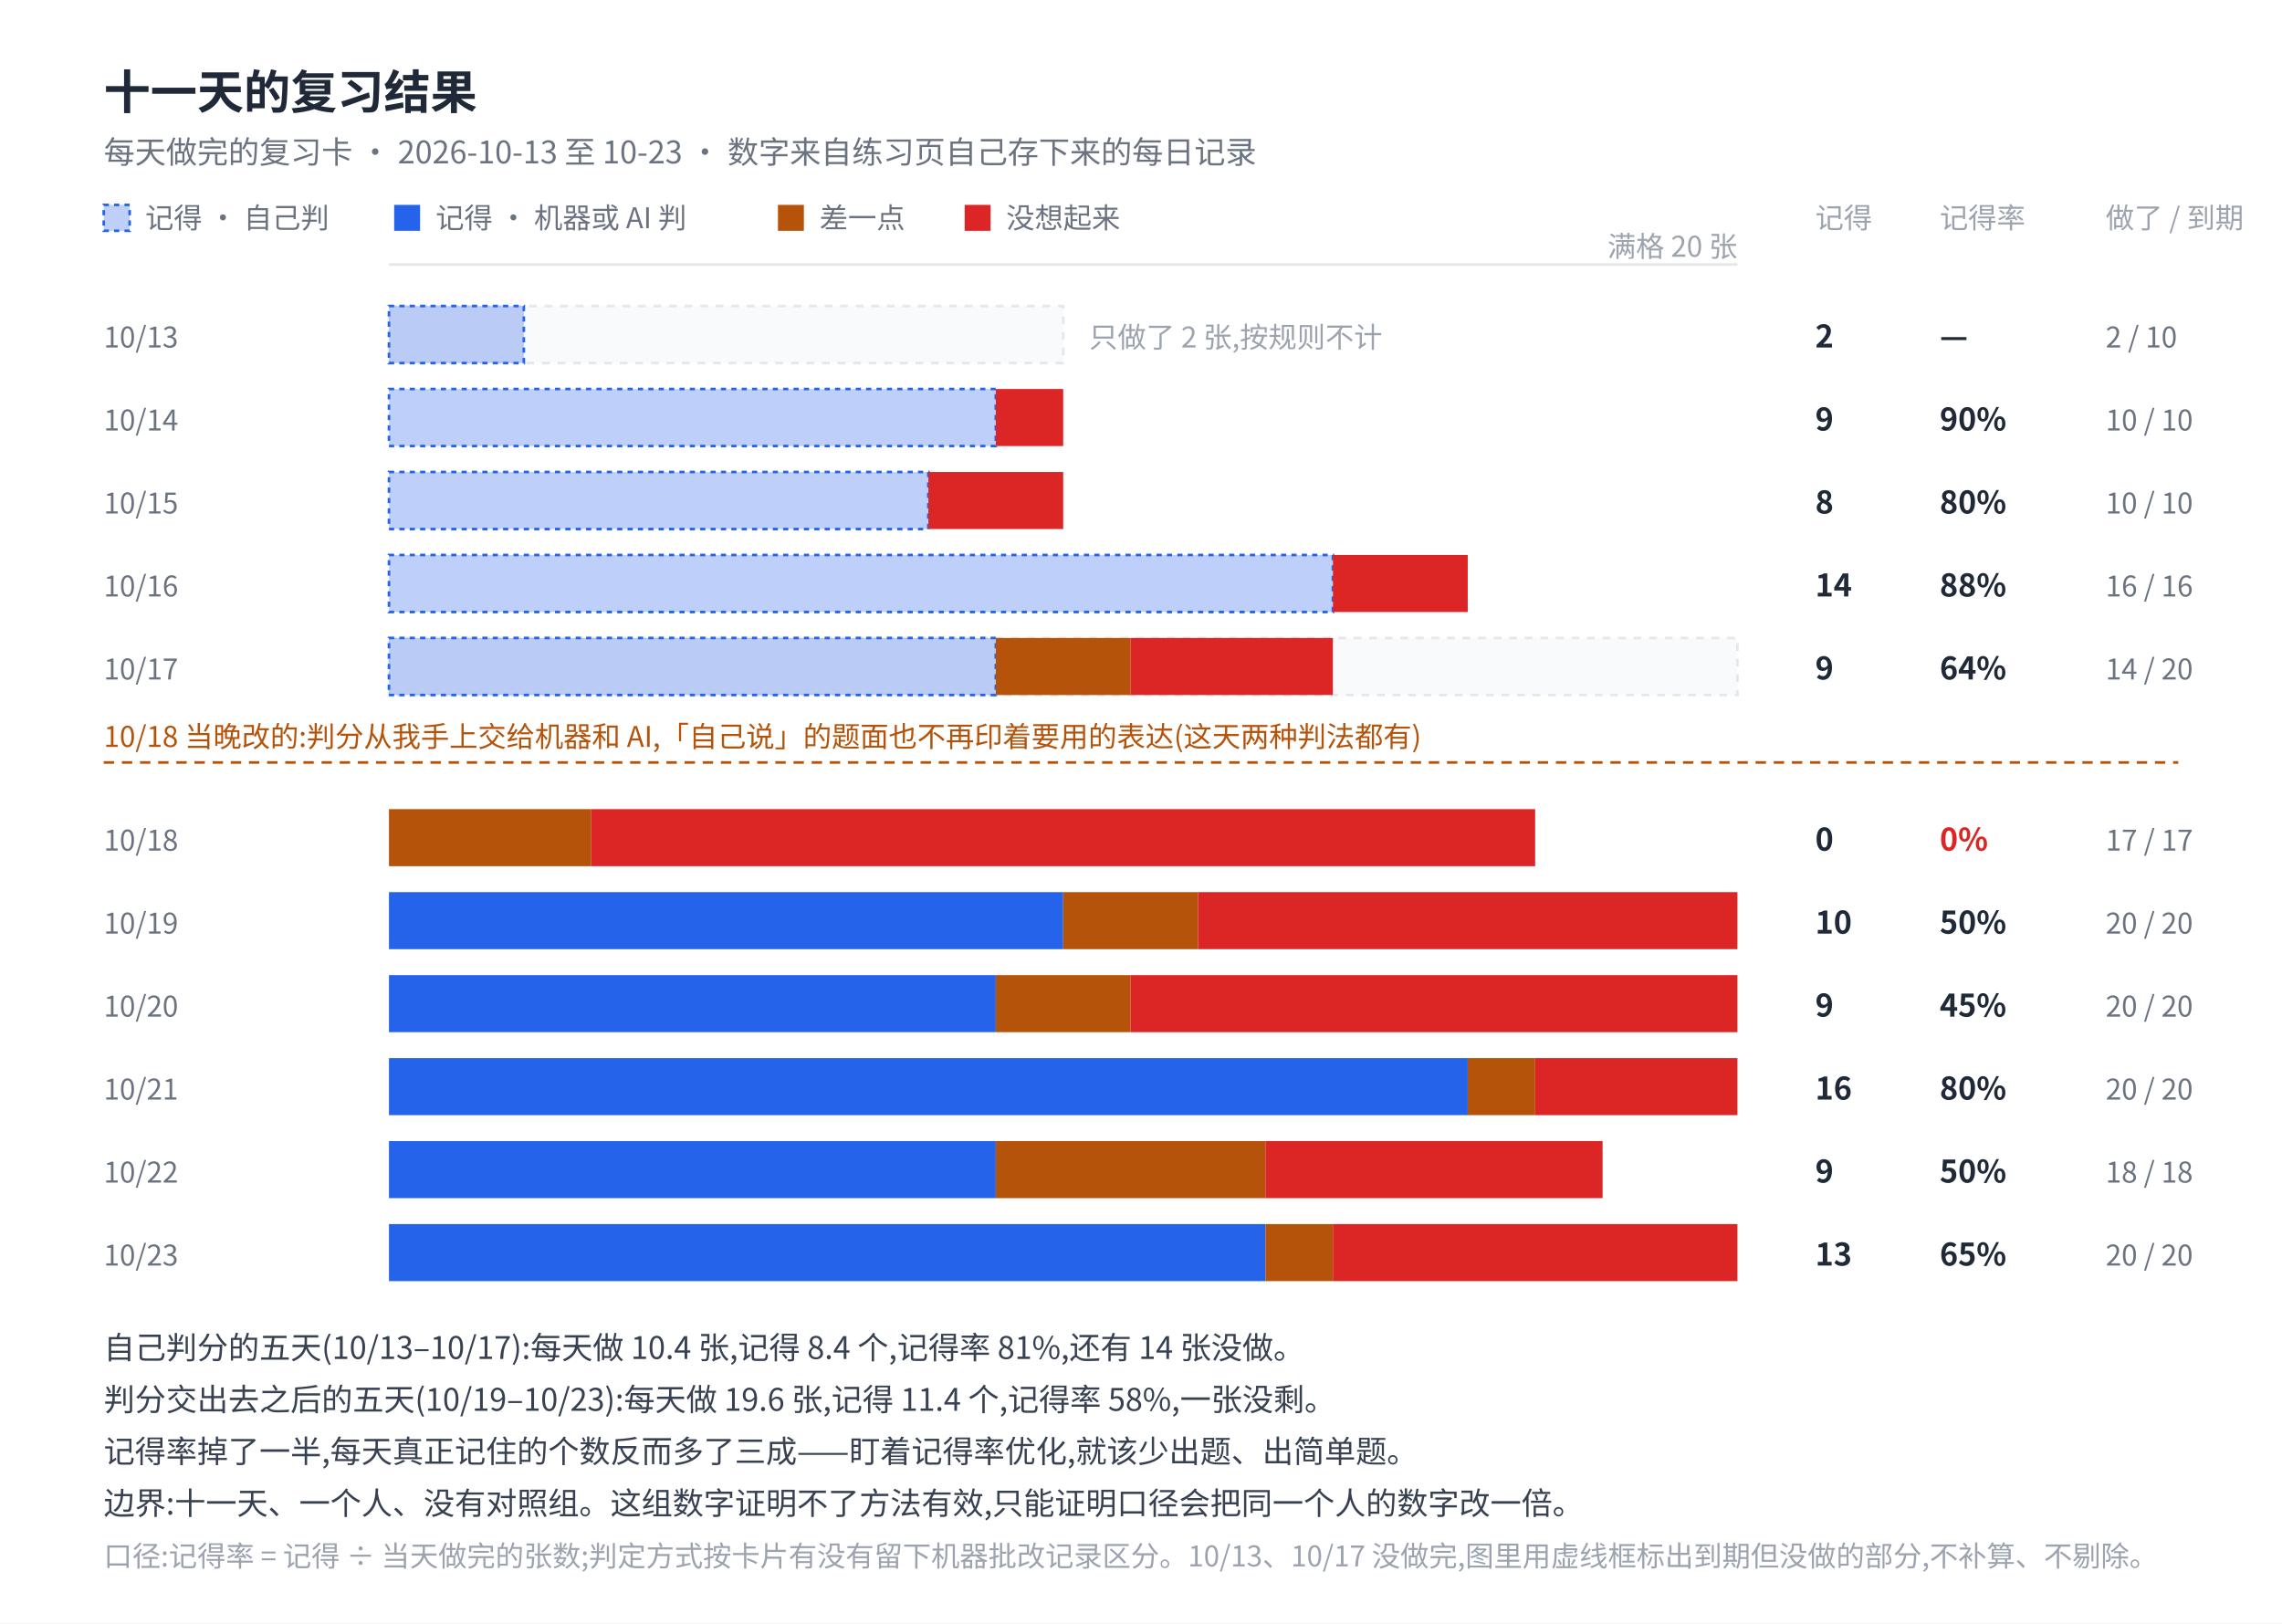
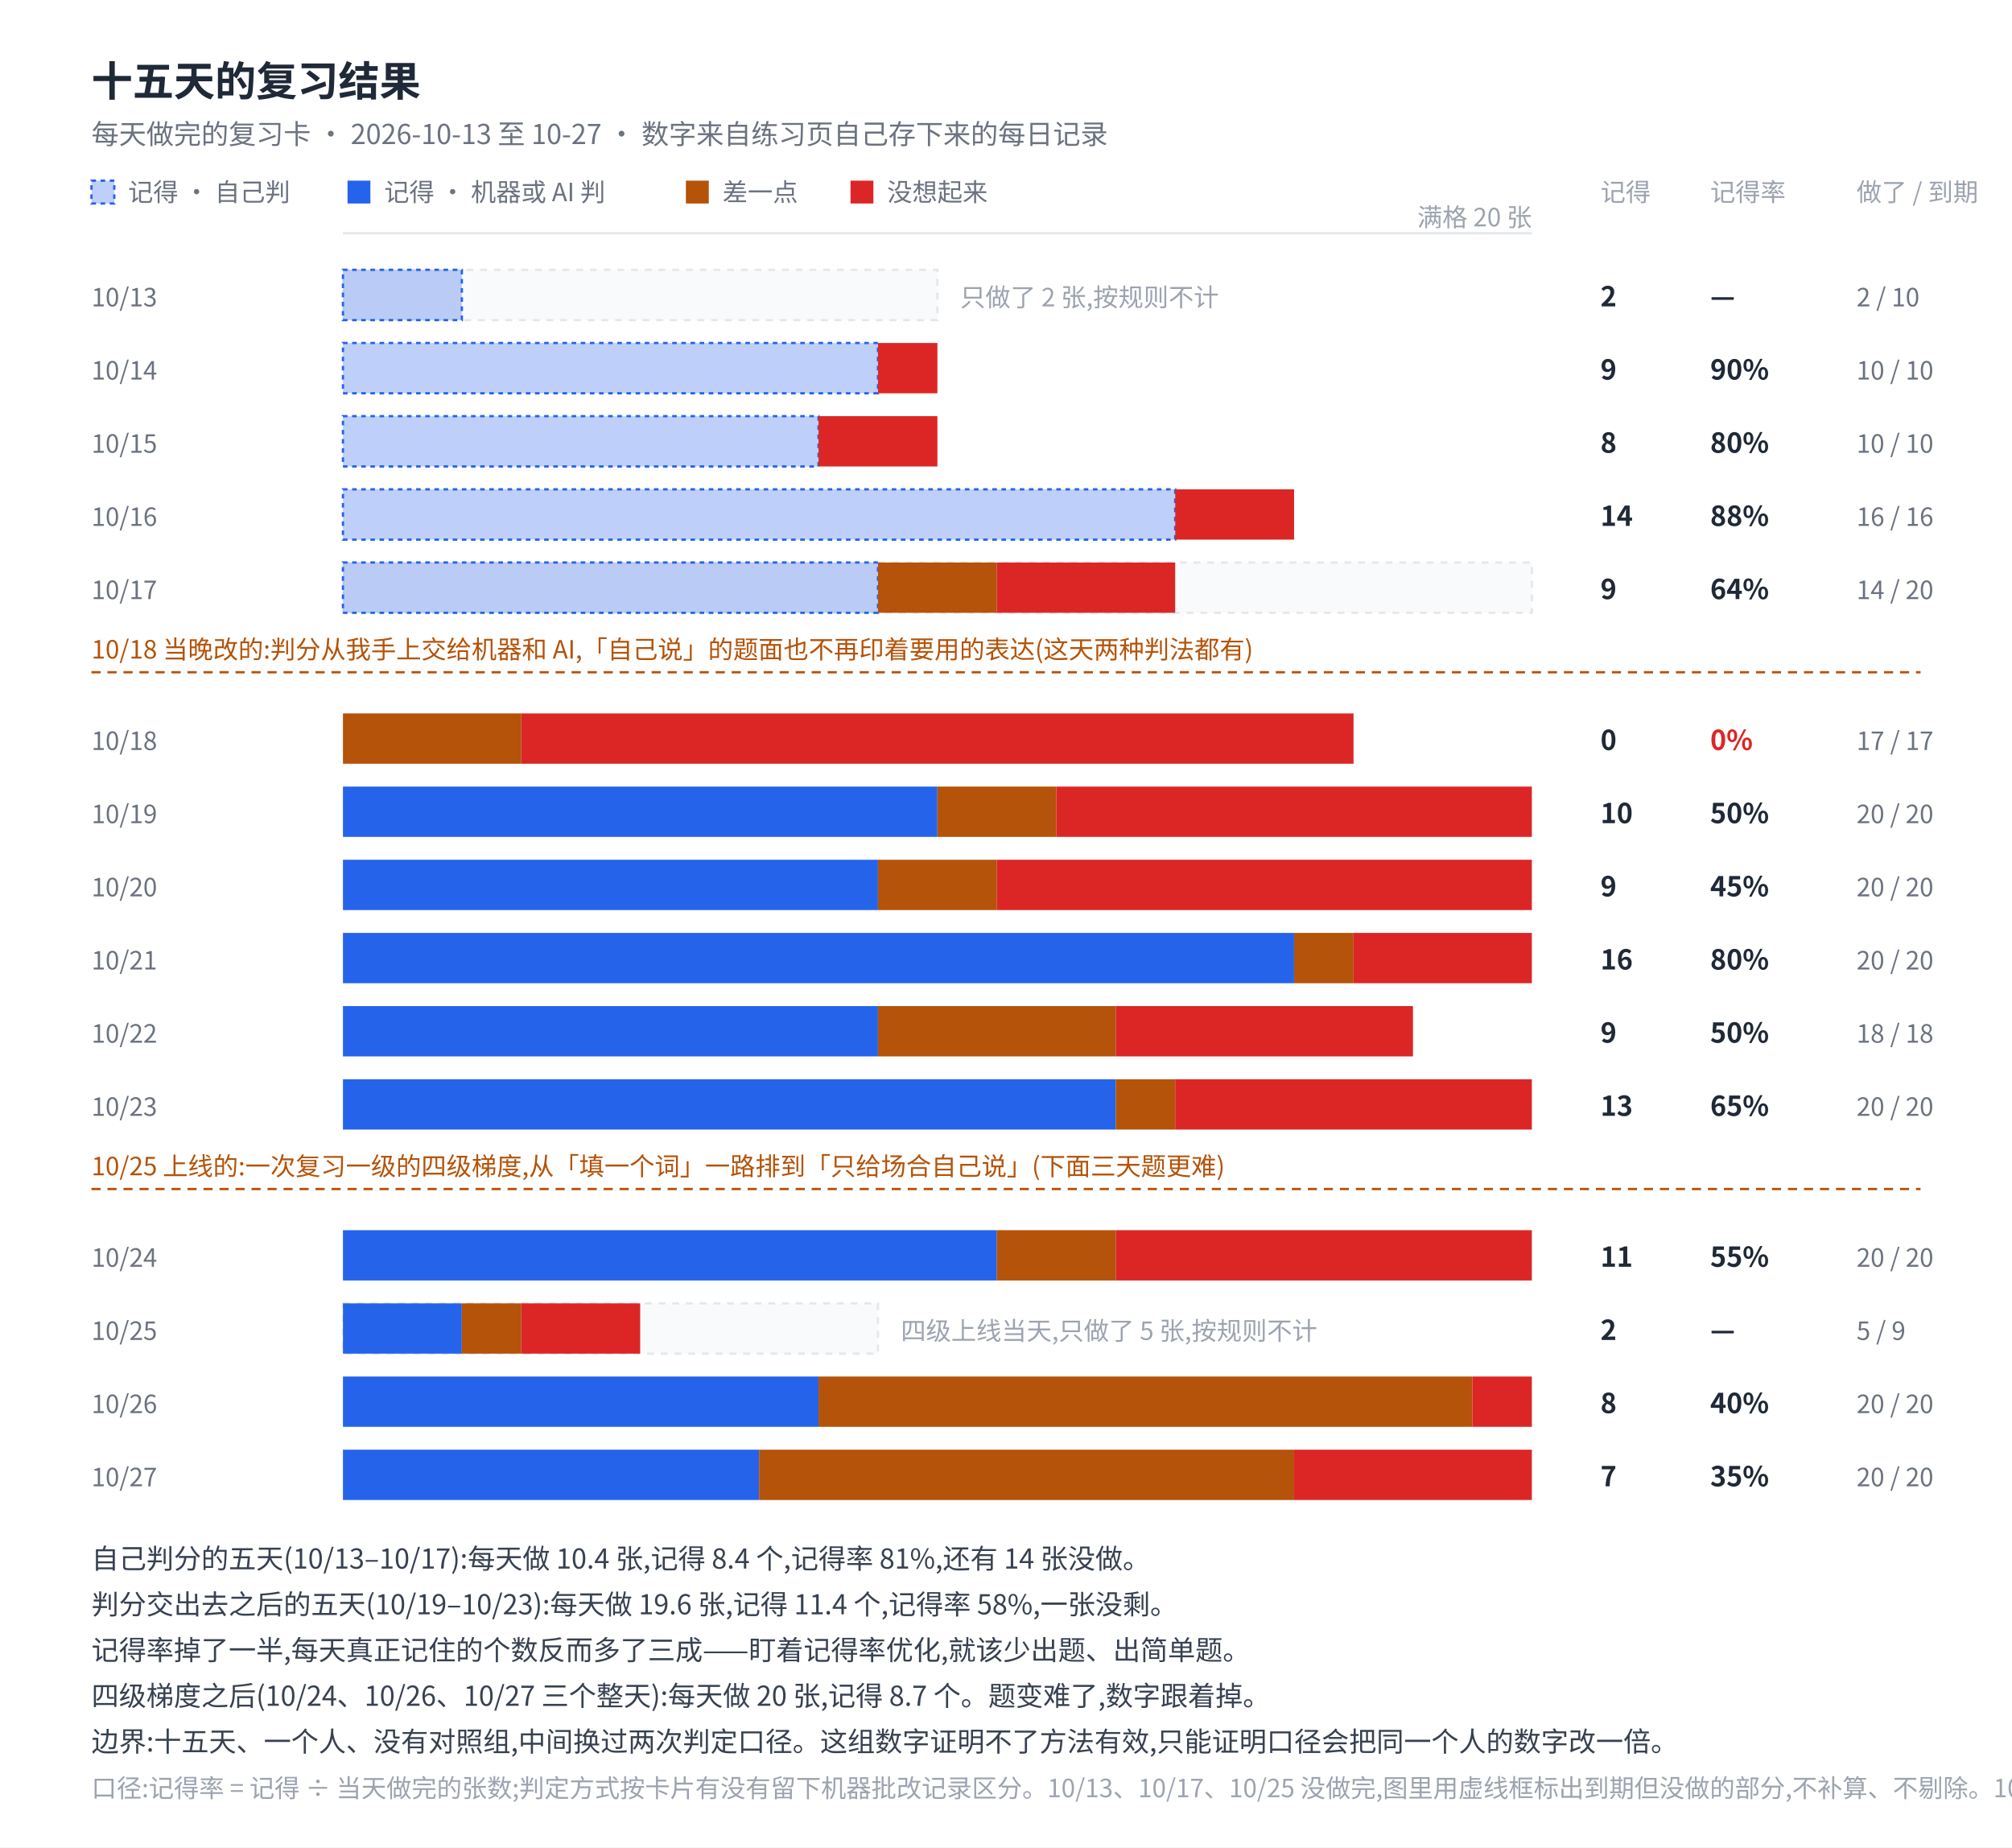
- <svg xmlns="http://www.w3.org/2000/svg" viewBox="0 0 880 626" font-family="PingFang SC, Noto Sans CJK SC, Microsoft YaHei, sans-serif">
+ <svg xmlns="http://www.w3.org/2000/svg" viewBox="0 0 880 808" font-family="PingFang SC, Noto Sans CJK SC, Microsoft YaHei, sans-serif">
  <style>
    .title{font-size:18px;font-weight:700;fill:#1f2937}
    .sub{font-size:12px;fill:#6b7280}
    .ax{font-size:11px;fill:#6b7280}
    .num{font-size:12px;font-weight:700;fill:#1f2937}
    .lg{font-size:11px;fill:#6b7280}
    .hd{font-size:11px;fill:#9ca3af}
    .brk{font-size:11px;fill:#b45309}
    .bad{font-size:12px;font-weight:700;fill:#dc2626}
    .ft{font-size:12px;fill:#374151}
    .fs{font-size:11px;fill:#9ca3af}
  </style>
-   <rect width="880" height="626" fill="#ffffff" />
-   <text x="40" y="42" class="title">十一天的复习结果</text>
-   <text x="40" y="63" class="sub">每天做完的复习卡 · 2026-10-13 至 10-23 · 数字来自练习页自己存下来的每日记录</text>
+   <rect width="880" height="808" fill="#ffffff" />
+   <text x="40" y="42" class="title">十五天的复习结果</text>
+   <text x="40" y="63" class="sub">每天做完的复习卡 · 2026-10-13 至 10-27 · 数字来自练习页自己存下来的每日记录</text>
  <rect x="40" y="79" width="10" height="10" fill="#2563eb" fill-opacity="0.3" stroke="#2563eb" stroke-dasharray="2 2" />
  <text x="56" y="88" class="lg">记得 · 自己判</text>
  <rect x="152" y="79" width="10" height="10" fill="#2563eb" />
  <text x="168" y="88" class="lg">记得 · 机器或 AI 判</text>
  <rect x="300" y="79" width="10" height="10" fill="#b45309" />
  <text x="316" y="88" class="lg">差一点</text>
  <rect x="372" y="79" width="10" height="10" fill="#dc2626" />
  <text x="388" y="88" class="lg">没想起来</text>
  <text x="700" y="88" class="hd">记得</text>
  <text x="748" y="88" class="hd">记得率</text>
  <text x="812" y="88" class="hd">做了 / 到期</text>
  <line x1="150" y1="102" x2="670" y2="102" stroke="#e5e7eb" />
  <text x="670" y="99" class="fs" text-anchor="end">满格 20 张</text>
  <rect x="150" y="118" width="260.0" height="22" fill="#f9fafb" stroke="#e5e7eb" stroke-dasharray="3 3" />
  <rect x="150.0" y="118" width="52.0" height="22" fill="#2563eb" fill-opacity="0.3" stroke="#2563eb" stroke-dasharray="2 2" />
  <text x="40" y="134" class="ax">10/13</text>
  <text x="420" y="134" class="fs">只做了 2 张,按规则不计</text>
  <text x="700" y="134" class="num">2</text>
  <text x="748" y="134" class="num">—</text>
  <text x="812" y="134" class="ax">2 / 10</text>
  <rect x="150.0" y="150" width="234.0" height="22" fill="#2563eb" fill-opacity="0.3" stroke="#2563eb" stroke-dasharray="2 2" />
  <rect x="384.0" y="150" width="26.0" height="22" fill="#dc2626" />
  <text x="40" y="166" class="ax">10/14</text>
  <text x="700" y="166" class="num">9</text>
  <text x="748" y="166" class="num">90%</text>
  <text x="812" y="166" class="ax">10 / 10</text>
  <rect x="150.0" y="182" width="208.0" height="22" fill="#2563eb" fill-opacity="0.3" stroke="#2563eb" stroke-dasharray="2 2" />
  <rect x="358.0" y="182" width="52.0" height="22" fill="#dc2626" />
  <text x="40" y="198" class="ax">10/15</text>
  <text x="700" y="198" class="num">8</text>
  <text x="748" y="198" class="num">80%</text>
  <text x="812" y="198" class="ax">10 / 10</text>
  <rect x="150.0" y="214" width="364.0" height="22" fill="#2563eb" fill-opacity="0.3" stroke="#2563eb" stroke-dasharray="2 2" />
  <rect x="514.0" y="214" width="52.0" height="22" fill="#dc2626" />
  <text x="40" y="230" class="ax">10/16</text>
  <text x="700" y="230" class="num">14</text>
  <text x="748" y="230" class="num">88%</text>
  <text x="812" y="230" class="ax">16 / 16</text>
  <rect x="150" y="246" width="520.0" height="22" fill="#f9fafb" stroke="#e5e7eb" stroke-dasharray="3 3" />
  <rect x="150.0" y="246" width="234.0" height="22" fill="#2563eb" fill-opacity="0.3" stroke="#2563eb" stroke-dasharray="2 2" />
  <rect x="384.0" y="246" width="52.0" height="22" fill="#b45309" />
  <rect x="436.0" y="246" width="78.0" height="22" fill="#dc2626" />
  <text x="40" y="262" class="ax">10/17</text>
  <text x="700" y="262" class="num">9</text>
  <text x="748" y="262" class="num">64%</text>
  <text x="812" y="262" class="ax">14 / 20</text>
  <line x1="40" y1="294" x2="840" y2="294" stroke="#b45309" stroke-dasharray="4 3" />
  <text x="40" y="288" class="brk">10/18 当晚改的:判分从我手上交给机器和 AI,「自己说」的题面也不再印着要用的表达(这天两种判法都有)</text>
  <rect x="150.0" y="312" width="78.0" height="22" fill="#b45309" />
  <rect x="228.0" y="312" width="364.0" height="22" fill="#dc2626" />
  <text x="40" y="328" class="ax">10/18</text>
  <text x="700" y="328" class="num">0</text>
  <text x="748" y="328" class="bad">0%</text>
  <text x="812" y="328" class="ax">17 / 17</text>
  <rect x="150.0" y="344" width="260.0" height="22" fill="#2563eb" />
  <rect x="410.0" y="344" width="52.0" height="22" fill="#b45309" />
  <rect x="462.0" y="344" width="208.0" height="22" fill="#dc2626" />
  <text x="40" y="360" class="ax">10/19</text>
  <text x="700" y="360" class="num">10</text>
  <text x="748" y="360" class="num">50%</text>
  <text x="812" y="360" class="ax">20 / 20</text>
  <rect x="150.0" y="376" width="234.0" height="22" fill="#2563eb" />
  <rect x="384.0" y="376" width="52.0" height="22" fill="#b45309" />
  <rect x="436.0" y="376" width="234.0" height="22" fill="#dc2626" />
  <text x="40" y="392" class="ax">10/20</text>
  <text x="700" y="392" class="num">9</text>
  <text x="748" y="392" class="num">45%</text>
  <text x="812" y="392" class="ax">20 / 20</text>
  <rect x="150.0" y="408" width="416.0" height="22" fill="#2563eb" />
  <rect x="566.0" y="408" width="26.0" height="22" fill="#b45309" />
  <rect x="592.0" y="408" width="78.0" height="22" fill="#dc2626" />
  <text x="40" y="424" class="ax">10/21</text>
  <text x="700" y="424" class="num">16</text>
  <text x="748" y="424" class="num">80%</text>
  <text x="812" y="424" class="ax">20 / 20</text>
  <rect x="150.0" y="440" width="234.0" height="22" fill="#2563eb" />
  <rect x="384.0" y="440" width="104.0" height="22" fill="#b45309" />
  <rect x="488.0" y="440" width="130.0" height="22" fill="#dc2626" />
  <text x="40" y="456" class="ax">10/22</text>
  <text x="700" y="456" class="num">9</text>
  <text x="748" y="456" class="num">50%</text>
  <text x="812" y="456" class="ax">18 / 18</text>
  <rect x="150.0" y="472" width="338.0" height="22" fill="#2563eb" />
  <rect x="488.0" y="472" width="26.0" height="22" fill="#b45309" />
  <rect x="514.0" y="472" width="156.0" height="22" fill="#dc2626" />
  <text x="40" y="488" class="ax">10/23</text>
  <text x="700" y="488" class="num">13</text>
  <text x="748" y="488" class="num">65%</text>
  <text x="812" y="488" class="ax">20 / 20</text>
-   <text x="40" y="524" class="ft">自己判分的五天(10/13–10/17):每天做 10.4 张,记得 8.4 个,记得率 81%,还有 14 张没做。</text>
-   <text x="40" y="544" class="ft">判分交出去之后的五天(10/19–10/23):每天做 19.6 张,记得 11.4 个,记得率 58%,一张没剩。</text>
-   <text x="40" y="564" class="ft">记得率掉了一半,每天真正记住的个数反而多了三成——盯着记得率优化,就该少出题、出简单题。</text>
-   <text x="40" y="584" class="ft">边界:十一天、一个人、没有对照组。这组数字证明不了方法有效,只能证明口径会把同一个人的数字改一倍。</text>
-   <text x="40" y="604" class="fs">口径:记得率 = 记得 ÷ 当天做完的张数;判定方式按卡片有没有留下机器批改记录区分。10/13、10/17 没做完,图里用虚线框标出到期但没做的部分,不补算、不剔除。</text>
+   <line x1="40" y1="520" x2="840" y2="520" stroke="#b45309" stroke-dasharray="4 3" />
+   <text x="40" y="514" class="brk">10/25 上线的:一次复习一级的四级梯度,从「填一个词」一路排到「只给场合自己说」(下面三天题更难)</text>
+   <rect x="150.0" y="538" width="286.0" height="22" fill="#2563eb" />
+   <rect x="436.0" y="538" width="52.0" height="22" fill="#b45309" />
+   <rect x="488.0" y="538" width="182.0" height="22" fill="#dc2626" />
+   <text x="40" y="554" class="ax">10/24</text>
+   <text x="700" y="554" class="num">11</text>
+   <text x="748" y="554" class="num">55%</text>
+   <text x="812" y="554" class="ax">20 / 20</text>
+   <rect x="150" y="570" width="234.0" height="22" fill="#f9fafb" stroke="#e5e7eb" stroke-dasharray="3 3" />
+   <rect x="150.0" y="570" width="52.0" height="22" fill="#2563eb" />
+   <rect x="202.0" y="570" width="26.0" height="22" fill="#b45309" />
+   <rect x="228.0" y="570" width="52.0" height="22" fill="#dc2626" />
+   <text x="40" y="586" class="ax">10/25</text>
+   <text x="394" y="586" class="fs">四级上线当天,只做了 5 张,按规则不计</text>
+   <text x="700" y="586" class="num">2</text>
+   <text x="748" y="586" class="num">—</text>
+   <text x="812" y="586" class="ax">5 / 9</text>
+   <rect x="150.0" y="602" width="208.0" height="22" fill="#2563eb" />
+   <rect x="358.0" y="602" width="286.0" height="22" fill="#b45309" />
+   <rect x="644.0" y="602" width="26.0" height="22" fill="#dc2626" />
+   <text x="40" y="618" class="ax">10/26</text>
+   <text x="700" y="618" class="num">8</text>
+   <text x="748" y="618" class="num">40%</text>
+   <text x="812" y="618" class="ax">20 / 20</text>
+   <rect x="150.0" y="634" width="182.0" height="22" fill="#2563eb" />
+   <rect x="332.0" y="634" width="234.0" height="22" fill="#b45309" />
+   <rect x="566.0" y="634" width="104.0" height="22" fill="#dc2626" />
+   <text x="40" y="650" class="ax">10/27</text>
+   <text x="700" y="650" class="num">7</text>
+   <text x="748" y="650" class="num">35%</text>
+   <text x="812" y="650" class="ax">20 / 20</text>
+   <text x="40" y="686" class="ft">自己判分的五天(10/13–10/17):每天做 10.4 张,记得 8.4 个,记得率 81%,还有 14 张没做。</text>
+   <text x="40" y="706" class="ft">判分交出去之后的五天(10/19–10/23):每天做 19.6 张,记得 11.4 个,记得率 58%,一张没剩。</text>
+   <text x="40" y="726" class="ft">记得率掉了一半,每天真正记住的个数反而多了三成——盯着记得率优化,就该少出题、出简单题。</text>
+   <text x="40" y="746" class="ft">四级梯度之后(10/24、10/26、10/27 三个整天):每天做 20 张,记得 8.7 个。题变难了,数字跟着掉。</text>
+   <text x="40" y="766" class="ft">边界:十五天、一个人、没有对照组,中间换过两次判定口径。这组数字证明不了方法有效,只能证明口径会把同一个人的数字改一倍。</text>
+   <text x="40" y="786" class="fs">口径:记得率 = 记得 ÷ 当天做完的张数;判定方式按卡片有没有留下机器批改记录区分。10/13、10/17、10/25 没做完,图里用虚线框标出到期但没做的部分,不补算、不剔除。10/27 起"模糊"在库里分成"差一点"与"换了说法",图上仍合并显示。</text>
</svg>
